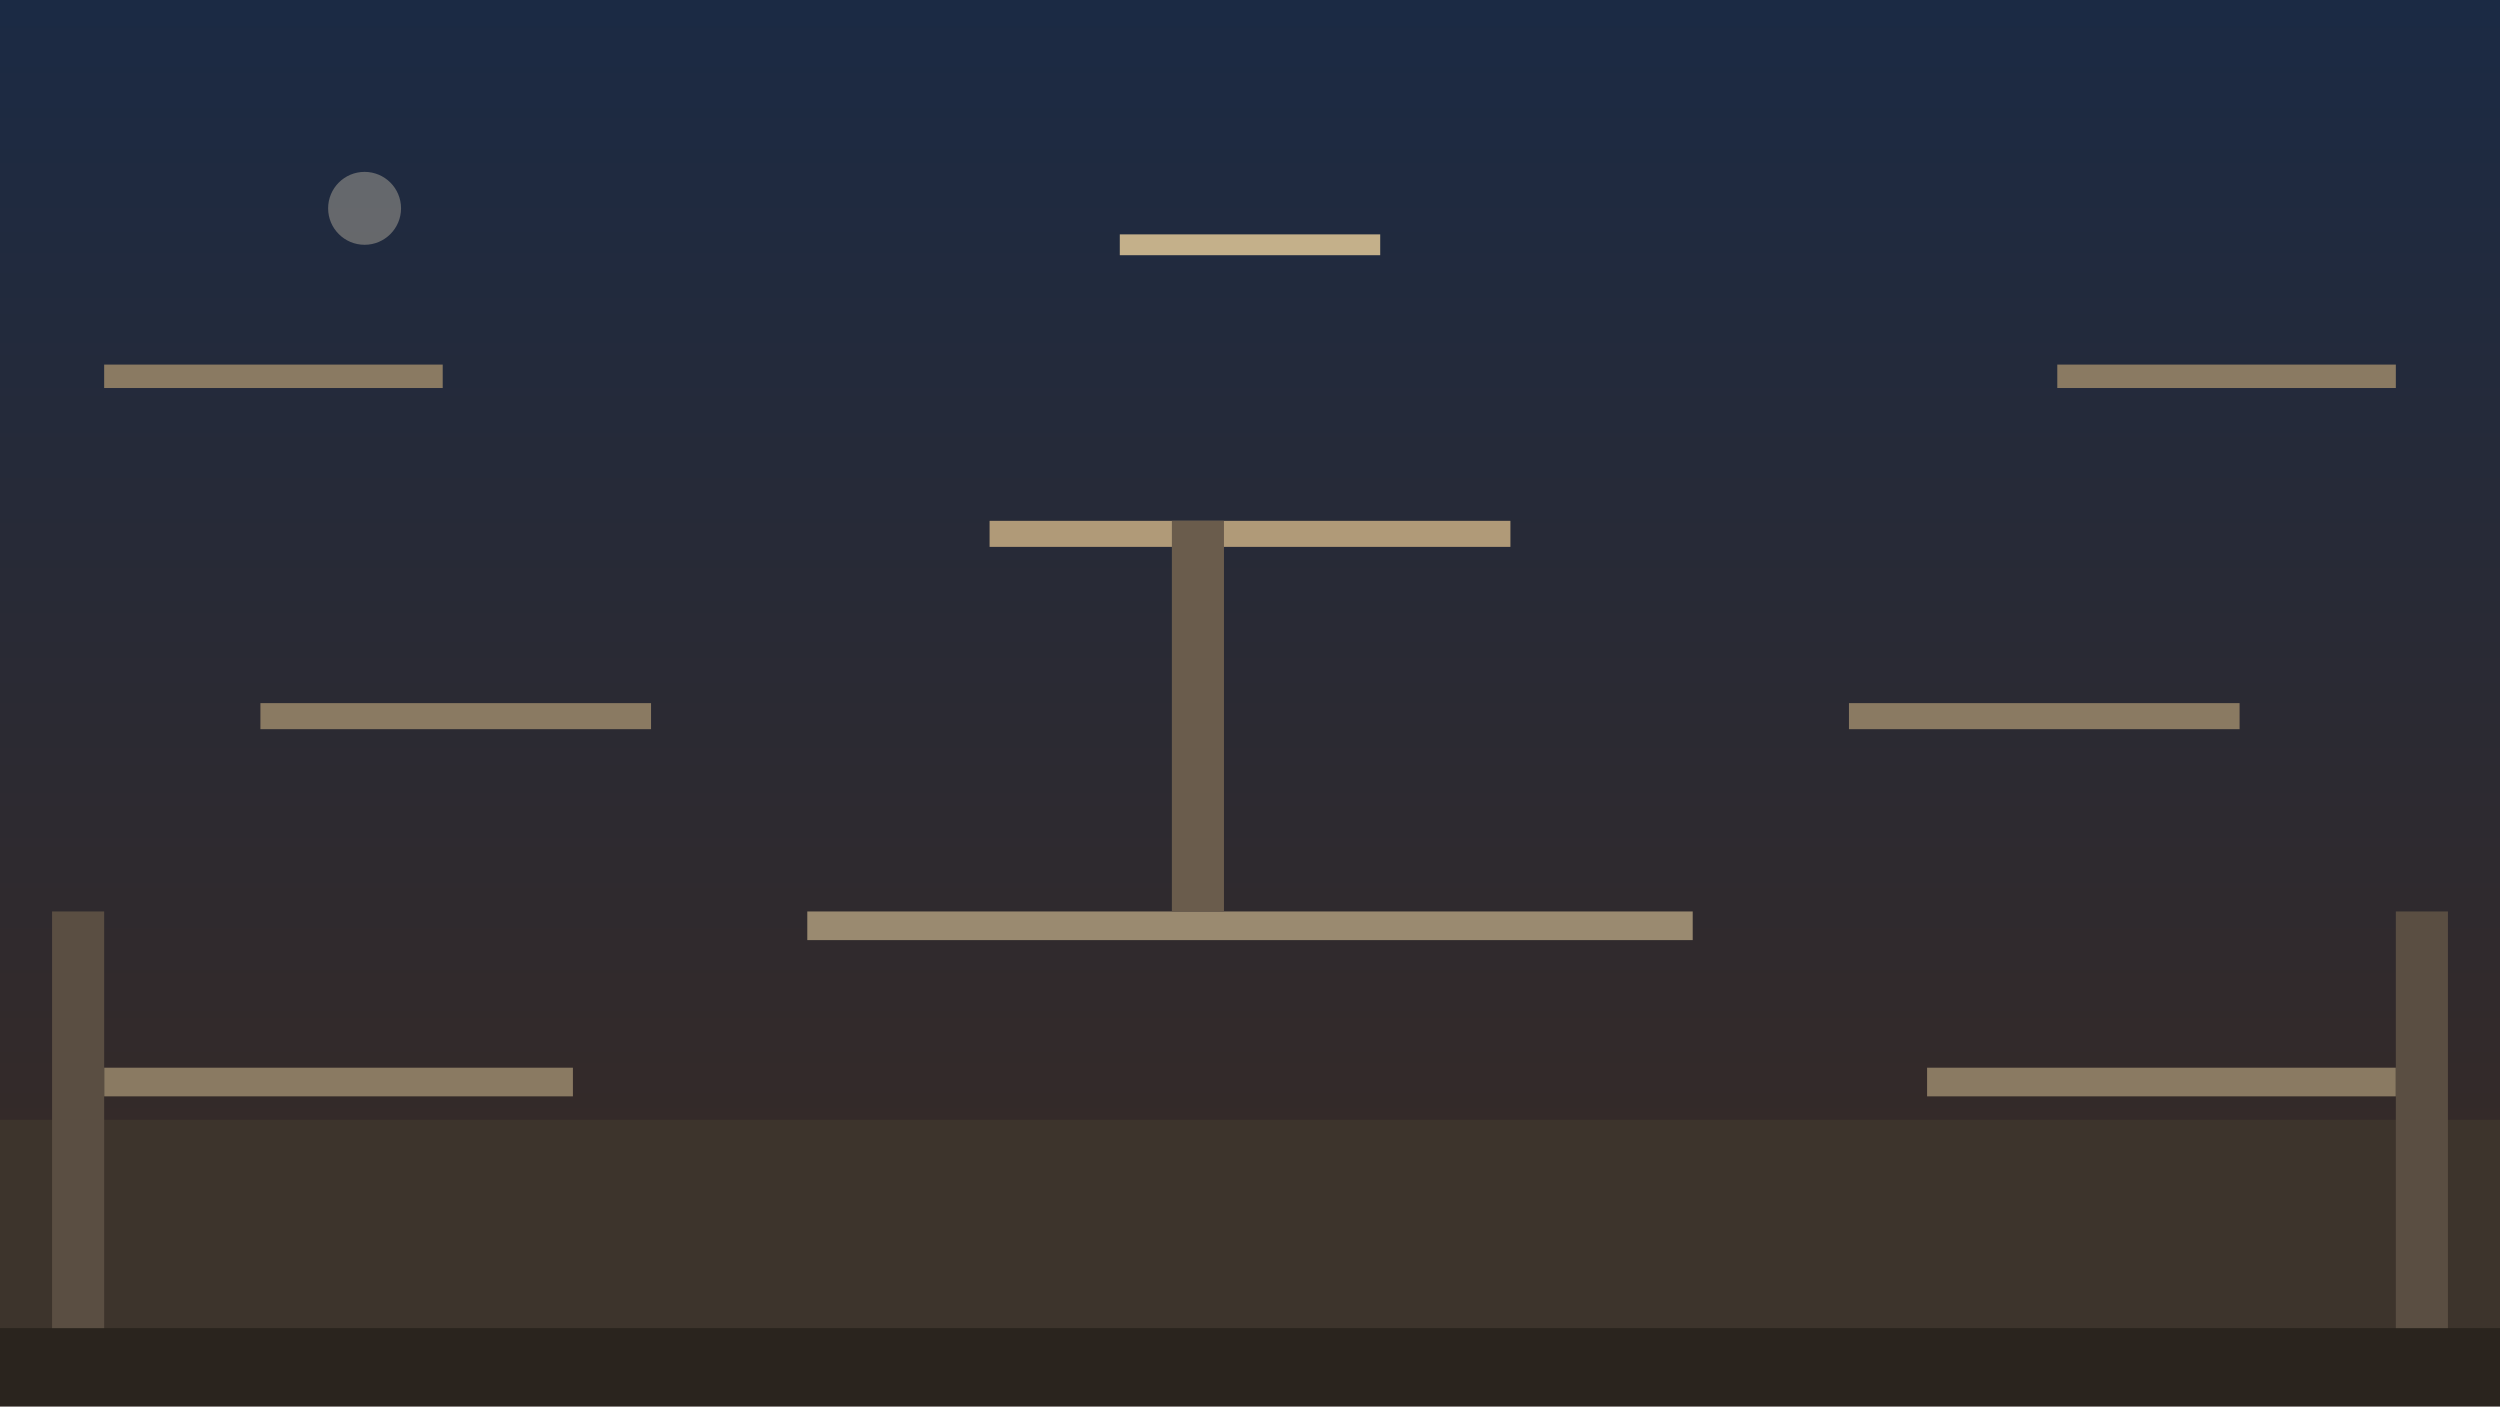
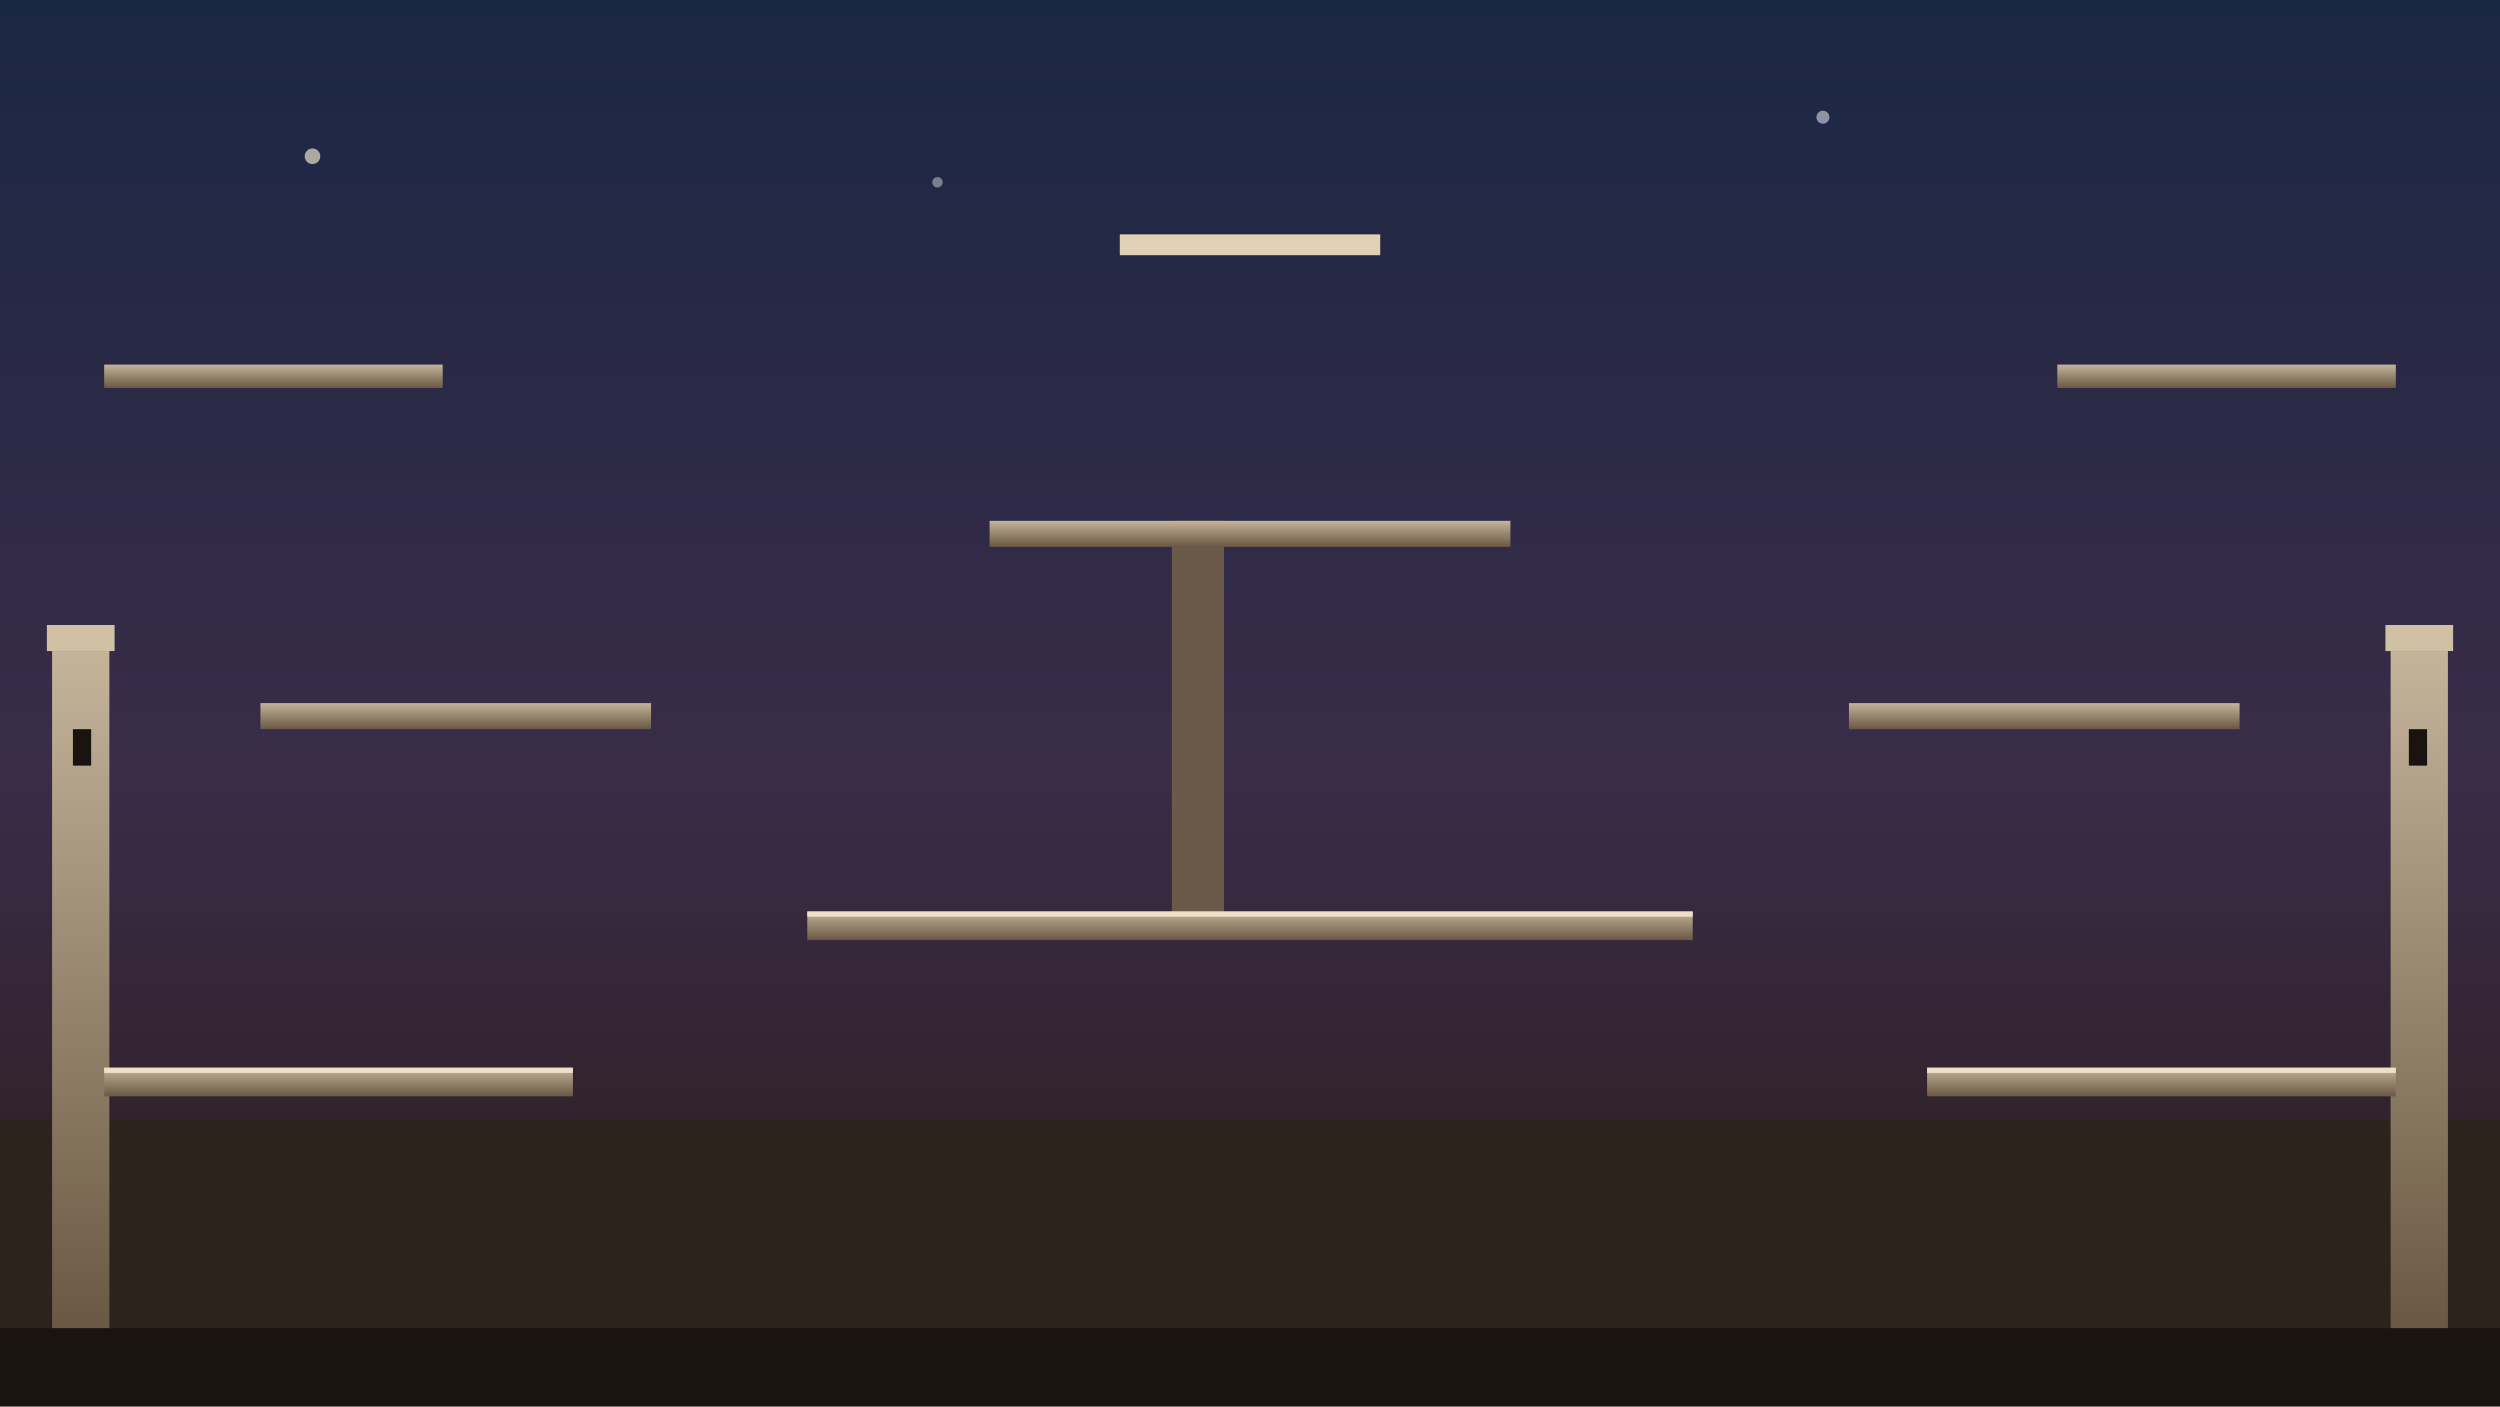
<svg xmlns="http://www.w3.org/2000/svg" viewBox="0 0 1920 1080" width="1920" height="1080">
  <defs>
-     <linearGradient id="sky" x1="0" y1="0" x2="0" y2="1">
-       <stop offset="0" stop-color="#1b2a44" />
-       <stop offset="1" stop-color="#3a2a22" />
+     <linearGradient id="ksky" x1="0" y1="0" x2="0" y2="1">
+       <stop offset="0" stop-color="#1a2744" />
+       <stop offset=".55" stop-color="#3a2c48" />
+       <stop offset="1" stop-color="#2a1c18" />
+     </linearGradient>
+     <linearGradient id="kstone" x1="0" y1="0" x2="0" y2="1">
+       <stop offset="0" stop-color="#c4b49a" />
+       <stop offset="1" stop-color="#6a5844" />
    </linearGradient>
  </defs>
-   <rect width="1920" height="1080" fill="url(#sky)" />
-   <rect x="0" y="860" width="1920" height="220" fill="#3d342c" />
-   <rect x="0" y="1020" width="1920" height="60" fill="#2a241e" />
-   <rect x="80" y="820" width="360" height="22" fill="#8a7a62" />
-   <rect x="1480" y="820" width="360" height="22" fill="#8a7a62" />
-   <rect x="620" y="700" width="680" height="22" fill="#9a8a70" />
-   <rect x="200" y="540" width="300" height="20" fill="#8a7a62" />
-   <rect x="1420" y="540" width="300" height="20" fill="#8a7a62" />
-   <rect x="760" y="400" width="400" height="20" fill="#b09a78" />
-   <rect x="80" y="280" width="260" height="18" fill="#8a7a62" />
-   <rect x="1580" y="280" width="260" height="18" fill="#8a7a62" />
-   <rect x="860" y="180" width="200" height="16" fill="#c4b08a" />
-   <rect x="40" y="700" width="40" height="320" fill="#5a4e42" />
-   <rect x="1840" y="700" width="40" height="320" fill="#5a4e42" />
-   <rect x="900" y="400" width="40" height="300" fill="#6a5c4c" />
-   <circle cx="280" cy="160" r="28" fill="#e8dcc0" opacity=".35" />
+   <rect width="1920" height="1080" fill="url(#ksky)" />
+   <circle cx="240" cy="120" r="6" fill="#e8e0c8" opacity=".7" />
+   <circle cx="720" cy="140" r="4" fill="#fff" opacity=".4" />
+   <circle cx="1400" cy="90" r="5" fill="#fff" opacity=".5" />
+   <rect x="0" y="860" width="1920" height="220" fill="#2c241c" />
+   <rect x="0" y="1020" width="1920" height="60" fill="#1a1410" />
+   <rect x="40" y="500" width="44" height="520" fill="url(#kstone)" />
+   <rect x="1836" y="500" width="44" height="520" fill="url(#kstone)" />
+   <rect x="900" y="400" width="40" height="320" fill="#6a5848" />
+   <rect x="36" y="480" width="52" height="20" fill="#d0c0a4" />
+   <rect x="1832" y="480" width="52" height="20" fill="#d0c0a4" />
+   <rect x="80" y="820" width="360" height="22" fill="url(#kstone)" />
+   <rect x="1480" y="820" width="360" height="22" fill="url(#kstone)" />
+   <rect x="620" y="700" width="680" height="22" fill="url(#kstone)" />
+   <rect x="200" y="540" width="300" height="20" fill="url(#kstone)" />
+   <rect x="1420" y="540" width="300" height="20" fill="url(#kstone)" />
+   <rect x="760" y="400" width="400" height="20" fill="url(#kstone)" />
+   <rect x="80" y="280" width="260" height="18" fill="url(#kstone)" />
+   <rect x="1580" y="280" width="260" height="18" fill="url(#kstone)" />
+   <rect x="860" y="180" width="200" height="16" fill="#e0d0b4" />
+   <rect x="80" y="820" width="360" height="4" fill="#eee0c8" />
+   <rect x="1480" y="820" width="360" height="4" fill="#eee0c8" />
+   <rect x="620" y="700" width="680" height="4" fill="#eee0c8" />
+   <rect x="56" y="560" width="14" height="28" fill="#1a1410" />
+   <rect x="1850" y="560" width="14" height="28" fill="#1a1410" />
</svg>
